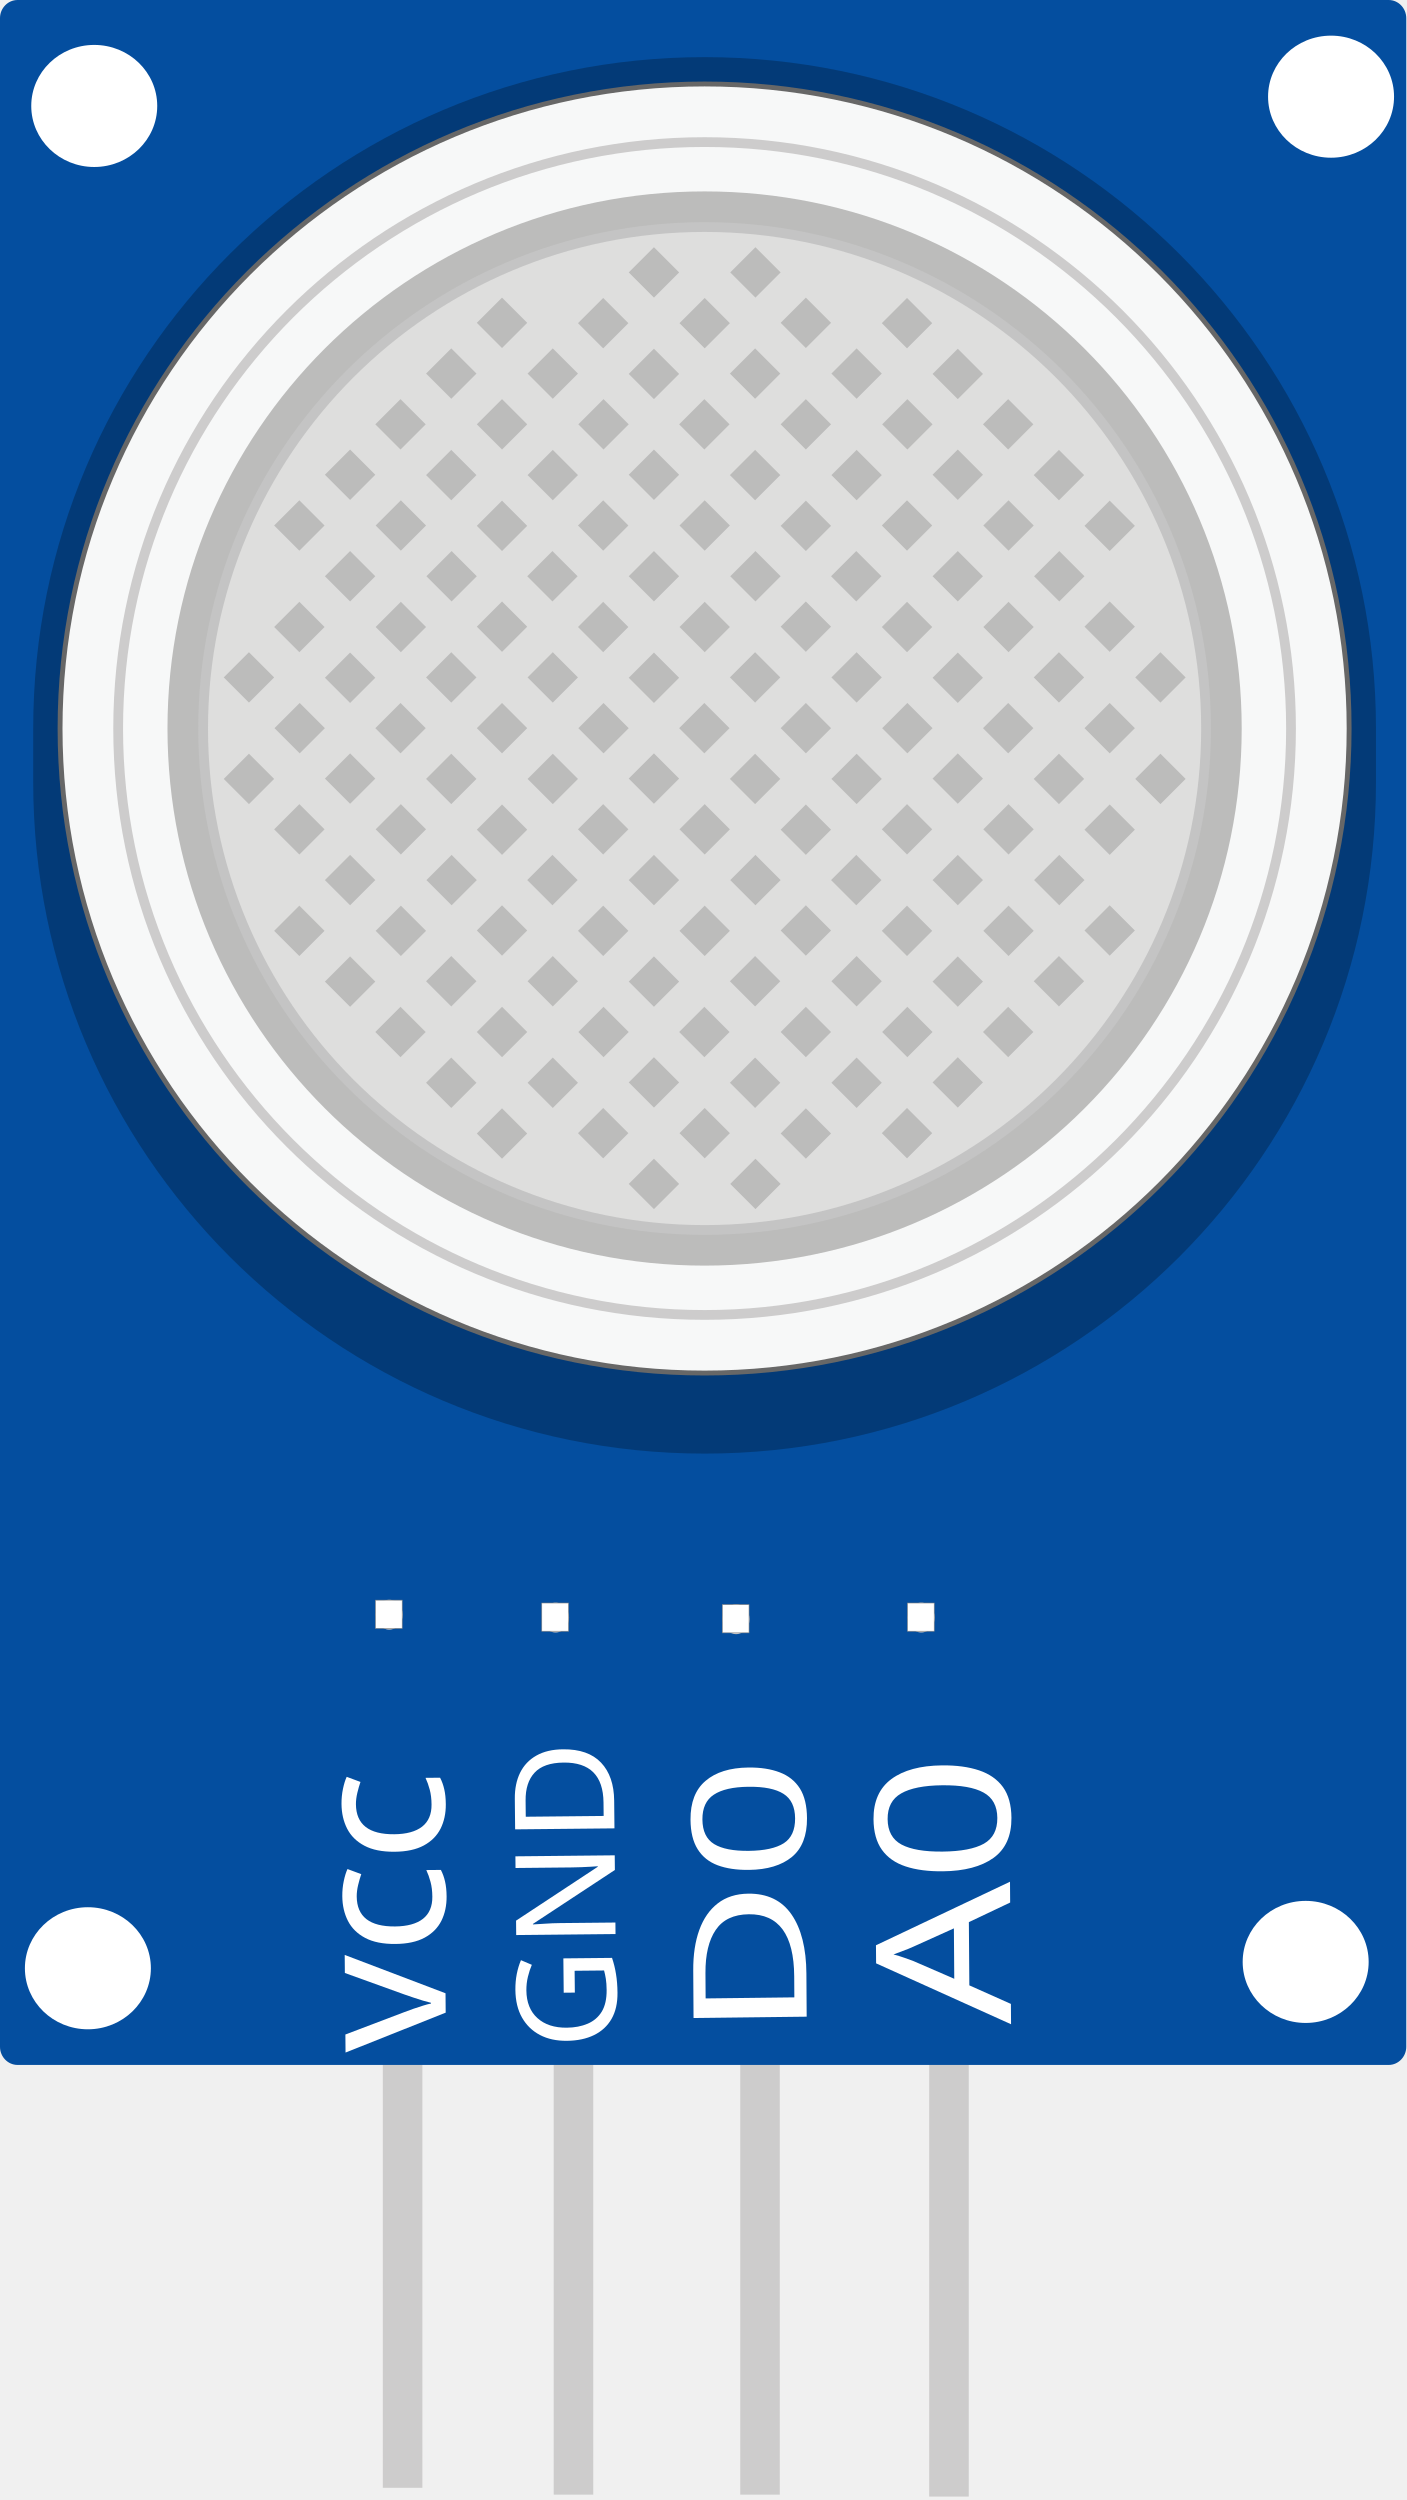
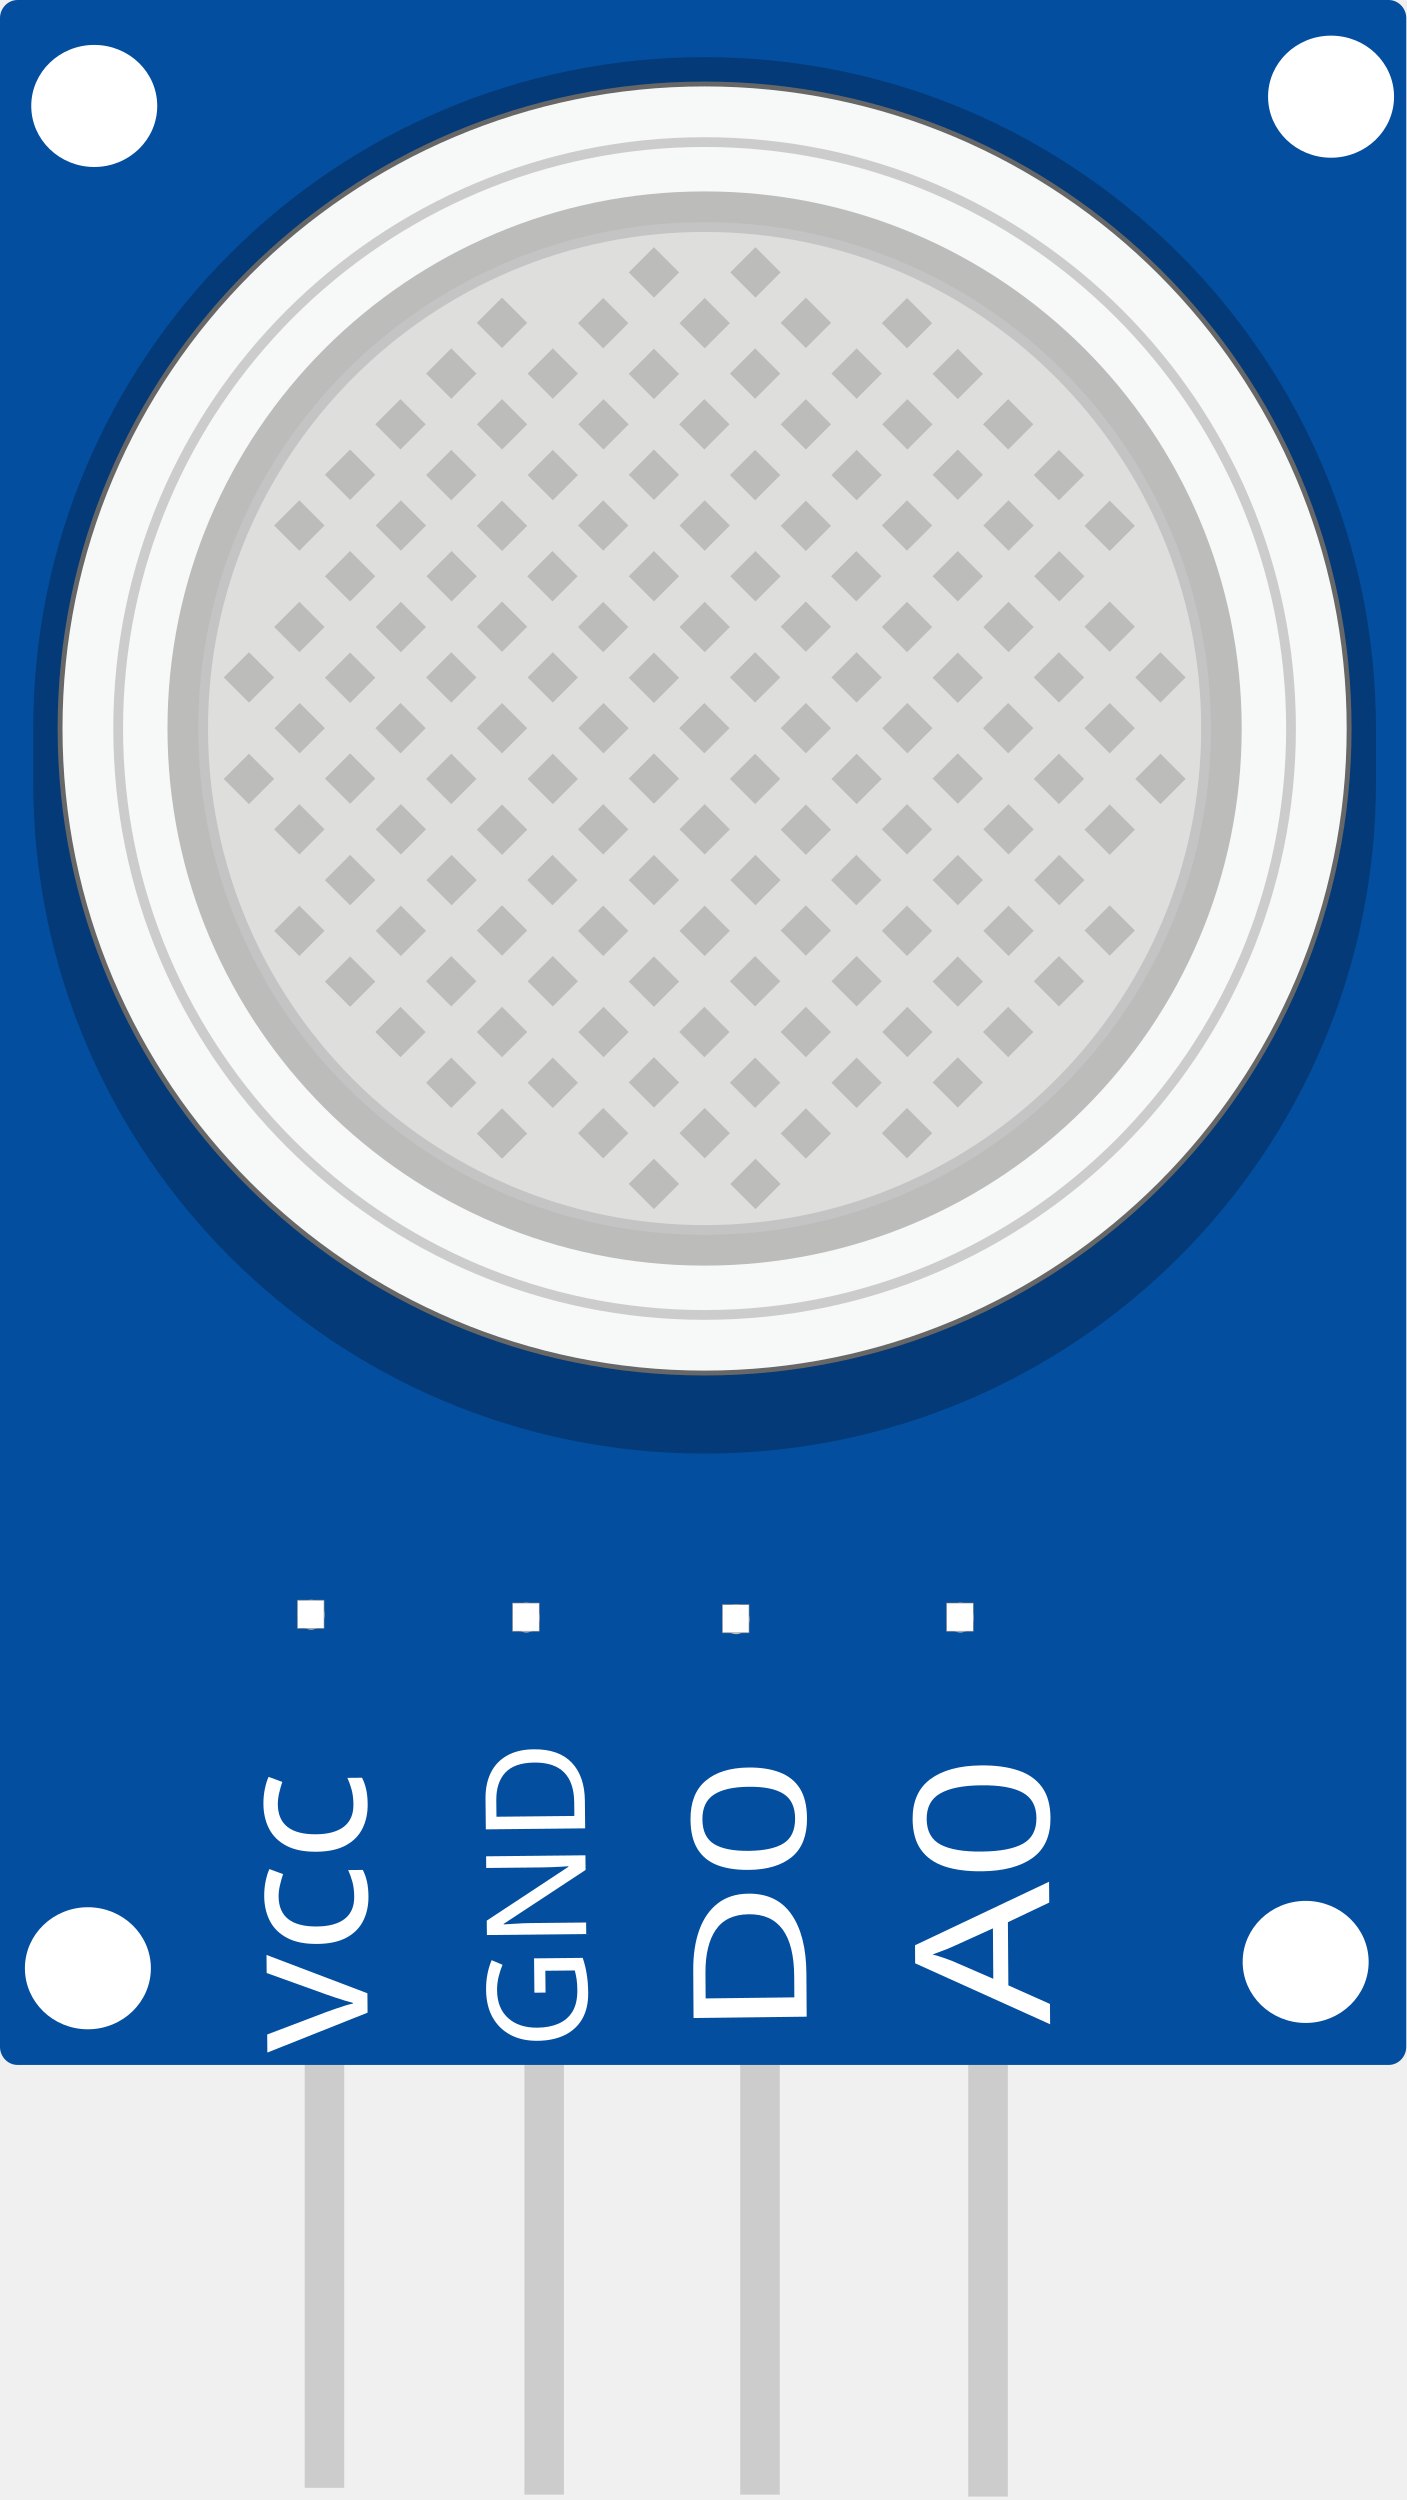
<svg xmlns="http://www.w3.org/2000/svg" version="1.0" id="Layer_1" x="0px" y="0px" viewBox="0 0 288 512" enable-background="new 0 0 288 512" xml:space="preserve">
-   <rect id="rect817" x="78.4" y="386.2" fill="#CDCCCC" width="8.1" height="123.3" />
-   <rect id="rect817-0" x="113.4" y="387.6" fill="#CDCCCC" width="8.1" height="123.3" />
+   <defs id="defs320" />
+   <rect id="rect817" x="62.4" y="386.2" width="8.1" height="123.3" style="fill:#cdcccc" />
+   <rect id="rect817-0" x="107.4" y="387.6" width="8.1" height="123.3" style="fill:#cdcccc" />
  <rect id="rect817-7" x="151.6" y="387.6" fill="#CDCCCC" width="8.1" height="123.3" />
-   <rect id="rect817-9" x="190.3" y="388" fill="#CDCCCC" width="8.1" height="123.3" />
+   <rect id="rect817-9" x="198.3" y="388" width="8.1" height="123.3" style="fill:#cdcccc" />
  <path id="rect3786" fill="#044E9F" d="M3.6,0h280.8c2,0,3.6,1.7,3.6,3.7v415.5c0,2-1.6,3.7-3.6,3.7H3.6c-2,0-3.6-1.7-3.6-3.7V3.7  C0,1.7,1.6,0,3.6,0z" />
  <ellipse id="path3794" fill="#FFFFFF" cx="19.3" cy="21.7" rx="12.9" ry="12.5" />
  <ellipse id="path3794-9" fill="#FFFFFF" cx="272.6" cy="19.8" rx="12.9" ry="12.5" />
  <ellipse id="path3794-8" fill="#FFFFFF" cx="18" cy="403.1" rx="12.9" ry="12.5" />
  <ellipse id="path3794-6" fill="#FFFFFF" cx="267.4" cy="401.8" rx="12.9" ry="12.5" />
-   <text transform="matrix(-8.777796e-003 -1.0245 1 -8.992903e-003 91.3453 420.1793)" fill="#FFFFFF" font-family="'ArialMT'" font-size="38.4">vcc</text>
-   <text transform="matrix(-8.777586e-003 -1.3637 0.9999 -1.197128e-002 165.2348 417.2975)" fill="#FFFFFF" font-family="'ArialMT'" font-size="32.452">D0</text>
-   <text transform="matrix(-8.777720e-003 -1.1907 0.9999 -1.045209e-002 207.0634 414.5684)" fill="#FFFFFF" font-family="'ArialMT'" font-size="38.424">A0</text>
-   <g id="g1437-0" transform="matrix(0.3581194,0,0,0.3776855,-39.96524,13.51292)">
-     <ellipse id="path1507-0" fill="#CDCCCC" cx="334.2" cy="839.8" rx="7.7" ry="8.1" />
-     <rect id="rect815-3" x="326.3" y="831.9" fill="#FFFFFF" stroke="#818181" stroke-width="0.335" stroke-miterlimit="10" width="15.3" height="15.3" />
+   <text transform="matrix(-0.00867187,-1.012137,0.9879325,-0.00888438,0,0)" font-size="38.4" id="text11" x="-415.778" y="72.616" style="font-size:38.869px;font-family:ArialMT;fill:#ffffff;stroke-width:1.012">vcc</text>
+   <text transform="matrix(-8.777586e-003 -1.3637 0.9999 -1.197128e-002 165.2348 417.2975)" fill="#FFFFFF" font-family="'ArialMT'" font-size="32.452" id="text13">D0</text>
+   <text transform="matrix(-0.00804425,-1.091204,0.9163479,-0.00957871,0,0)" font-size="38.424" id="text15" x="-381.949" y="231.343" style="font-size:41.927px;font-family:ArialMT;fill:#ffffff;stroke-width:1.091">A0</text>
+   <g id="g1437-0" transform="matrix(0.3581194,0,0,0.3776855,-55.96524,13.51292)">
+     <ellipse id="path1507-0" cx="334.2" cy="839.8" rx="7.7" ry="8.1" style="fill:#cdcccc" />
+     <rect id="rect815-3" x="326.3" y="831.9" stroke-miterlimit="10" width="15.3" height="15.3" style="fill:#ffffff;stroke:#818181;stroke-width:0.335;stroke-miterlimit:10" />
  </g>
-   <g id="g1437-0-8" transform="matrix(0.3581194,0,0,0.3776855,-36.58919,13.56958)">
-     <ellipse id="path1507-0-0" fill="#CDCCCC" cx="419.9" cy="841.2" rx="7.7" ry="8.1" />
-     <rect id="rect815-3-0" x="412" y="833.3" fill="#FFFFFF" stroke="#818181" stroke-width="0.335" stroke-miterlimit="10" width="15.3" height="15.3" />
+   <g id="g1437-0-8" transform="matrix(0.3581194,0,0,0.3776855,-42.58919,13.56958)">
+     <ellipse id="path1507-0-0" cx="419.9" cy="841.2" rx="7.7" ry="8.1" style="fill:#cdcccc" />
+     <rect id="rect815-3-0" x="412" y="833.3" stroke-miterlimit="10" width="15.3" height="15.3" style="fill:#ffffff;stroke:#818181;stroke-width:0.335;stroke-miterlimit:10" />
  </g>
  <g id="g1437-0-83" transform="matrix(0.3581194,0,0,0.3776855,-32.92649,13.60221)">
    <ellipse id="path1507-0-3" fill="#CDCCCC" cx="512.9" cy="842" rx="7.7" ry="8.1" />
    <rect id="rect815-3-8" x="505" y="834.1" fill="#FFFFFF" stroke="#818181" stroke-width="0.335" stroke-miterlimit="10" width="15.3" height="15.3" />
  </g>
-   <g id="g1437-0-0" transform="matrix(0.3581194,0,0,0.3776855,-29.16824,13.56958)">
-     <ellipse id="path1507-0-4" fill="#CDCCCC" cx="608.3" cy="841.2" rx="7.7" ry="8.1" />
-     <rect id="rect815-3-5" x="600.4" y="833.3" fill="#FFFFFF" stroke="#818181" stroke-width="0.335" stroke-miterlimit="10" width="15.3" height="15.3" />
+   <g id="g1437-0-0" transform="matrix(0.3581194,0,0,0.3776855,-21.16824,13.56958)">
+     <ellipse id="path1507-0-4" cx="608.3" cy="841.2" rx="7.7" ry="8.1" style="fill:#cdcccc" />
+     <rect id="rect815-3-5" x="600.4" y="833.3" stroke-miterlimit="10" width="15.3" height="15.3" style="fill:#ffffff;stroke:#818181;stroke-width:0.335;stroke-miterlimit:10" />
  </g>
-   <text transform="matrix(-1.012451e-002 -0.9999 0.9999 -1.012451e-002 126.2976 419.5908)" fill="#FFFFFF" font-family="'ArialMT'" font-size="28.482">GND</text>
-   <path opacity="0.25" fill="#010101" enable-background="new    " d="M6.8,149.2c0-75.9,61.6-137.5,137.5-137.5  s137.5,61.6,137.5,137.5v11c0,75.9-61.6,137.5-137.5,137.5S6.8,236.1,6.8,160.2V149.2z" />
-   <circle fill="#F7F8F8" stroke="#676767" cx="144.3" cy="149.2" r="132" />
-   <circle fill="#F7F8F8" stroke="#CDCCCC" stroke-width="2" cx="144.3" cy="149.2" r="120.1" />
-   <path fill="#BCBCBB" d="M34.3,149.2c0-60.8,49.2-110,110-110s110,49.2,110,110s-49.2,110-110,110S34.3,209.9,34.3,149.2z" />
-   <circle fill="#DEDEDD" stroke="#C4C4C4" stroke-width="2" cx="144.3" cy="149.2" r="102.7" />
-   <g transform="rotate(45)">
-     <rect x="174.5" y="-88.2" fill="#BCBCBB" width="7.3" height="7.3" />
-     <rect x="189.2" y="-88.2" fill="#BCBCBB" width="7.3" height="7.3" />
-     <rect x="203.8" y="-88.2" fill="#BCBCBB" width="7.3" height="7.3" />
-     <rect x="218.5" y="-88.2" fill="#BCBCBB" width="7.3" height="7.3" />
-     <rect x="233.2" y="-88.2" fill="#BCBCBB" width="7.3" height="7.3" />
-     <rect x="145.2" y="-73.6" fill="#BCBCBB" width="7.3" height="7.3" />
-     <rect x="159.8" y="-73.6" fill="#BCBCBB" width="7.3" height="7.3" />
-     <rect x="174.5" y="-73.6" fill="#BCBCBB" width="7.3" height="7.3" />
-     <rect x="189.2" y="-73.6" fill="#BCBCBB" width="7.3" height="7.3" />
-     <rect x="203.8" y="-73.6" fill="#BCBCBB" width="7.3" height="7.3" />
-     <rect x="218.5" y="-73.6" fill="#BCBCBB" width="7.3" height="7.3" />
-     <rect x="233.2" y="-73.6" fill="#BCBCBB" width="7.3" height="7.3" />
-     <rect x="247.8" y="-73.6" fill="#BCBCBB" width="7.3" height="7.3" />
-     <rect x="262.5" y="-73.6" fill="#BCBCBB" width="7.3" height="7.3" />
-     <rect x="130.5" y="-58.9" fill="#BCBCBB" width="7.3" height="7.3" />
-     <rect x="145.2" y="-58.9" fill="#BCBCBB" width="7.3" height="7.3" />
-     <rect x="159.8" y="-58.9" fill="#BCBCBB" width="7.3" height="7.3" />
-     <rect x="174.5" y="-58.9" fill="#BCBCBB" width="7.3" height="7.3" />
-     <rect x="189.2" y="-58.9" fill="#BCBCBB" width="7.3" height="7.3" />
-     <rect x="203.8" y="-58.9" fill="#BCBCBB" width="7.3" height="7.3" />
-     <rect x="218.5" y="-58.9" fill="#BCBCBB" width="7.3" height="7.3" />
-     <rect x="233.2" y="-58.9" fill="#BCBCBB" width="7.3" height="7.3" />
-     <rect x="247.8" y="-58.9" fill="#BCBCBB" width="7.3" height="7.3" />
-     <rect x="262.5" y="-58.9" fill="#BCBCBB" width="7.3" height="7.3" />
-     <rect x="277.2" y="-58.9" fill="#BCBCBB" width="7.3" height="7.3" />
-     <rect x="130.5" y="-44.2" fill="#BCBCBB" width="7.3" height="7.3" />
-     <rect x="145.2" y="-44.2" fill="#BCBCBB" width="7.3" height="7.3" />
-     <rect x="159.8" y="-44.2" fill="#BCBCBB" width="7.3" height="7.3" />
-     <rect x="174.5" y="-44.2" fill="#BCBCBB" width="7.3" height="7.3" />
-     <rect x="189.2" y="-44.2" fill="#BCBCBB" width="7.3" height="7.3" />
-     <rect x="203.8" y="-44.2" fill="#BCBCBB" width="7.3" height="7.3" />
-     <rect x="218.5" y="-44.2" fill="#BCBCBB" width="7.3" height="7.3" />
-     <rect x="233.2" y="-44.2" fill="#BCBCBB" width="7.3" height="7.3" />
-     <rect x="247.8" y="-44.2" fill="#BCBCBB" width="7.3" height="7.3" />
-     <rect x="262.5" y="-44.2" fill="#BCBCBB" width="7.3" height="7.3" />
-     <rect x="277.2" y="-44.2" fill="#BCBCBB" width="7.3" height="7.3" />
-     <rect x="115.8" y="-29.6" fill="#BCBCBB" width="7.3" height="7.3" />
-     <rect x="130.5" y="-29.6" fill="#BCBCBB" width="7.3" height="7.3" />
-     <rect x="145.2" y="-29.6" fill="#BCBCBB" width="7.3" height="7.3" />
-     <rect x="159.8" y="-29.6" fill="#BCBCBB" width="7.3" height="7.3" />
-     <rect x="174.5" y="-29.6" fill="#BCBCBB" width="7.3" height="7.3" />
-     <rect x="189.2" y="-29.6" fill="#BCBCBB" width="7.3" height="7.3" />
-     <rect x="203.8" y="-29.6" fill="#BCBCBB" width="7.3" height="7.3" />
-     <rect x="218.5" y="-29.6" fill="#BCBCBB" width="7.3" height="7.3" />
-     <rect x="233.2" y="-29.6" fill="#BCBCBB" width="7.3" height="7.3" />
-     <rect x="247.8" y="-29.6" fill="#BCBCBB" width="7.3" height="7.3" />
-     <rect x="262.5" y="-29.6" fill="#BCBCBB" width="7.3" height="7.3" />
-     <rect x="277.2" y="-29.6" fill="#BCBCBB" width="7.3" height="7.3" />
-     <rect x="291.8" y="-29.6" fill="#BCBCBB" width="7.3" height="7.3" />
-     <rect x="115.8" y="-14.9" fill="#BCBCBB" width="7.3" height="7.3" />
-     <rect x="130.5" y="-14.9" fill="#BCBCBB" width="7.3" height="7.3" />
-     <rect x="145.2" y="-14.9" fill="#BCBCBB" width="7.3" height="7.3" />
-     <rect x="159.8" y="-14.9" fill="#BCBCBB" width="7.3" height="7.3" />
-     <rect x="174.5" y="-14.9" fill="#BCBCBB" width="7.3" height="7.3" />
-     <rect x="189.2" y="-14.9" fill="#BCBCBB" width="7.3" height="7.3" />
-     <rect x="203.8" y="-14.9" fill="#BCBCBB" width="7.3" height="7.3" />
-     <rect x="218.5" y="-14.9" fill="#BCBCBB" width="7.3" height="7.3" />
-     <rect x="233.2" y="-14.9" fill="#BCBCBB" width="7.3" height="7.3" />
-     <rect x="247.8" y="-14.9" fill="#BCBCBB" width="7.3" height="7.3" />
-     <rect x="262.5" y="-14.9" fill="#BCBCBB" width="7.3" height="7.3" />
-     <rect x="277.2" y="-14.9" fill="#BCBCBB" width="7.3" height="7.3" />
-     <rect x="291.8" y="-14.9" fill="#BCBCBB" width="7.3" height="7.3" />
-     <rect x="115.8" y="-0.2" fill="#BCBCBB" width="7.3" height="7.3" />
-     <rect x="130.5" y="-0.2" fill="#BCBCBB" width="7.3" height="7.3" />
-     <rect x="145.2" y="-0.2" fill="#BCBCBB" width="7.3" height="7.3" />
-     <rect x="159.8" y="-0.2" fill="#BCBCBB" width="7.3" height="7.3" />
-     <rect x="174.5" y="-0.2" fill="#BCBCBB" width="7.3" height="7.3" />
-     <rect x="189.2" y="-0.2" fill="#BCBCBB" width="7.3" height="7.3" />
-     <rect x="203.8" y="-0.2" fill="#BCBCBB" width="7.3" height="7.3" />
-     <rect x="218.5" y="-0.2" fill="#BCBCBB" width="7.3" height="7.3" />
-     <rect x="233.2" y="-0.2" fill="#BCBCBB" width="7.3" height="7.3" />
-     <rect x="247.8" y="-0.2" fill="#BCBCBB" width="7.3" height="7.3" />
-     <rect x="262.5" y="-0.2" fill="#BCBCBB" width="7.3" height="7.3" />
-     <rect x="277.2" y="-0.2" fill="#BCBCBB" width="7.3" height="7.3" />
-     <rect x="291.8" y="-0.2" fill="#BCBCBB" width="7.3" height="7.3" />
-     <rect x="115.8" y="14.4" fill="#BCBCBB" width="7.3" height="7.3" />
-     <rect x="130.5" y="14.4" fill="#BCBCBB" width="7.3" height="7.3" />
-     <rect x="145.2" y="14.4" fill="#BCBCBB" width="7.3" height="7.3" />
-     <rect x="159.8" y="14.4" fill="#BCBCBB" width="7.3" height="7.3" />
-     <rect x="174.5" y="14.4" fill="#BCBCBB" width="7.3" height="7.3" />
-     <rect x="189.2" y="14.4" fill="#BCBCBB" width="7.3" height="7.3" />
-     <rect x="203.8" y="14.4" fill="#BCBCBB" width="7.3" height="7.3" />
-     <rect x="218.5" y="14.4" fill="#BCBCBB" width="7.3" height="7.3" />
-     <rect x="233.2" y="14.4" fill="#BCBCBB" width="7.3" height="7.3" />
-     <rect x="247.8" y="14.4" fill="#BCBCBB" width="7.3" height="7.3" />
-     <rect x="262.5" y="14.4" fill="#BCBCBB" width="7.3" height="7.3" />
-     <rect x="277.2" y="14.4" fill="#BCBCBB" width="7.3" height="7.3" />
-     <rect x="291.8" y="14.4" fill="#BCBCBB" width="7.3" height="7.3" />
-     <rect x="115.8" y="29.1" fill="#BCBCBB" width="7.3" height="7.3" />
-     <rect x="130.5" y="29.1" fill="#BCBCBB" width="7.3" height="7.3" />
-     <rect x="145.2" y="29.1" fill="#BCBCBB" width="7.3" height="7.3" />
-     <rect x="159.8" y="29.1" fill="#BCBCBB" width="7.3" height="7.3" />
-     <rect x="174.5" y="29.1" fill="#BCBCBB" width="7.3" height="7.3" />
-     <rect x="189.2" y="29.1" fill="#BCBCBB" width="7.3" height="7.3" />
-     <rect x="203.8" y="29.1" fill="#BCBCBB" width="7.3" height="7.3" />
-     <rect x="218.5" y="29.1" fill="#BCBCBB" width="7.3" height="7.3" />
-     <rect x="233.2" y="29.1" fill="#BCBCBB" width="7.3" height="7.3" />
-     <rect x="247.8" y="29.1" fill="#BCBCBB" width="7.3" height="7.3" />
-     <rect x="262.5" y="29.1" fill="#BCBCBB" width="7.3" height="7.3" />
-     <rect x="277.2" y="29.1" fill="#BCBCBB" width="7.3" height="7.3" />
-     <rect x="291.8" y="29.1" fill="#BCBCBB" width="7.3" height="7.3" />
-     <rect x="130.5" y="43.8" fill="#BCBCBB" width="7.3" height="7.3" />
-     <rect x="145.2" y="43.8" fill="#BCBCBB" width="7.3" height="7.3" />
-     <rect x="159.8" y="43.8" fill="#BCBCBB" width="7.3" height="7.3" />
-     <rect x="174.5" y="43.8" fill="#BCBCBB" width="7.3" height="7.3" />
-     <rect x="189.2" y="43.8" fill="#BCBCBB" width="7.3" height="7.3" />
-     <rect x="203.8" y="43.8" fill="#BCBCBB" width="7.3" height="7.3" />
-     <rect x="218.5" y="43.8" fill="#BCBCBB" width="7.3" height="7.3" />
-     <rect x="233.2" y="43.8" fill="#BCBCBB" width="7.3" height="7.3" />
-     <rect x="247.8" y="43.8" fill="#BCBCBB" width="7.3" height="7.3" />
-     <rect x="262.5" y="43.8" fill="#BCBCBB" width="7.3" height="7.3" />
-     <rect x="277.2" y="43.8" fill="#BCBCBB" width="7.3" height="7.3" />
-     <rect x="130.5" y="58.4" fill="#BCBCBB" width="7.3" height="7.3" />
-     <rect x="145.2" y="58.4" fill="#BCBCBB" width="7.3" height="7.3" />
-     <rect x="159.8" y="58.4" fill="#BCBCBB" width="7.3" height="7.3" />
-     <rect x="174.5" y="58.4" fill="#BCBCBB" width="7.3" height="7.3" />
-     <rect x="189.2" y="58.4" fill="#BCBCBB" width="7.3" height="7.3" />
-     <rect x="203.8" y="58.4" fill="#BCBCBB" width="7.3" height="7.3" />
-     <rect x="218.5" y="58.4" fill="#BCBCBB" width="7.3" height="7.3" />
-     <rect x="233.2" y="58.4" fill="#BCBCBB" width="7.3" height="7.3" />
-     <rect x="247.8" y="58.4" fill="#BCBCBB" width="7.3" height="7.3" />
-     <rect x="262.5" y="58.4" fill="#BCBCBB" width="7.3" height="7.3" />
-     <rect x="277.2" y="58.4" fill="#BCBCBB" width="7.3" height="7.3" />
-     <rect x="145.2" y="73.1" fill="#BCBCBB" width="7.3" height="7.3" />
-     <rect x="159.8" y="73.1" fill="#BCBCBB" width="7.3" height="7.3" />
-     <rect x="174.5" y="73.1" fill="#BCBCBB" width="7.3" height="7.3" />
-     <rect x="189.2" y="73.1" fill="#BCBCBB" width="7.3" height="7.3" />
-     <rect x="203.8" y="73.1" fill="#BCBCBB" width="7.3" height="7.3" />
-     <rect x="218.5" y="73.1" fill="#BCBCBB" width="7.3" height="7.3" />
-     <rect x="233.2" y="73.1" fill="#BCBCBB" width="7.3" height="7.3" />
-     <rect x="247.8" y="73.1" fill="#BCBCBB" width="7.3" height="7.3" />
-     <rect x="262.5" y="73.1" fill="#BCBCBB" width="7.3" height="7.3" />
-     <rect x="174.5" y="87.8" fill="#BCBCBB" width="7.3" height="7.3" />
-     <rect x="189.2" y="87.8" fill="#BCBCBB" width="7.3" height="7.3" />
-     <rect x="203.8" y="87.8" fill="#BCBCBB" width="7.3" height="7.3" />
-     <rect x="218.5" y="87.8" fill="#BCBCBB" width="7.3" height="7.3" />
-     <rect x="233.2" y="87.8" fill="#BCBCBB" width="7.3" height="7.3" />
+   <text transform="rotate(-90.58013)" font-size="28.482" id="text29" x="-420.787" y="116.043" style="font-size:28.481px;font-family:ArialMT;fill:#ffffff;stroke-width:1">GND</text>
+   <path opacity="0.25" fill="#010101" enable-background="new    " d="M6.8,149.2c0-75.9,61.6-137.5,137.5-137.5  s137.5,61.6,137.5,137.5v11c0,75.9-61.6,137.5-137.5,137.5S6.8,236.1,6.8,160.2V149.2z" id="path31" />
+   <circle fill="#F7F8F8" stroke="#676767" cx="144.3" cy="149.2" r="132" id="circle33" />
+   <circle fill="#F7F8F8" stroke="#CDCCCC" stroke-width="2" cx="144.3" cy="149.2" r="120.1" id="circle35" />
+   <path fill="#BCBCBB" d="M34.3,149.2c0-60.8,49.2-110,110-110s110,49.2,110,110s-49.2,110-110,110S34.3,209.9,34.3,149.2z" id="path37" />
+   <circle fill="#DEDEDD" stroke="#C4C4C4" stroke-width="2" cx="144.3" cy="149.2" r="102.7" id="circle39" />
+   <g transform="rotate(45)" id="g315">
+     <rect x="174.5" y="-88.2" fill="#BCBCBB" width="7.3" height="7.3" id="rect41" />
+     <rect x="189.2" y="-88.2" fill="#BCBCBB" width="7.3" height="7.3" id="rect43" />
+     <rect x="203.8" y="-88.2" fill="#BCBCBB" width="7.3" height="7.3" id="rect45" />
+     <rect x="218.5" y="-88.2" fill="#BCBCBB" width="7.3" height="7.3" id="rect47" />
+     <rect x="233.2" y="-88.2" fill="#BCBCBB" width="7.3" height="7.3" id="rect49" />
+     <rect x="145.2" y="-73.6" fill="#BCBCBB" width="7.3" height="7.3" id="rect51" />
+     <rect x="159.8" y="-73.6" fill="#BCBCBB" width="7.3" height="7.3" id="rect53" />
+     <rect x="174.5" y="-73.6" fill="#BCBCBB" width="7.3" height="7.3" id="rect55" />
+     <rect x="189.2" y="-73.6" fill="#BCBCBB" width="7.3" height="7.3" id="rect57" />
+     <rect x="203.8" y="-73.6" fill="#BCBCBB" width="7.3" height="7.3" id="rect59" />
+     <rect x="218.5" y="-73.6" fill="#BCBCBB" width="7.3" height="7.3" id="rect61" />
+     <rect x="233.2" y="-73.6" fill="#BCBCBB" width="7.3" height="7.3" id="rect63" />
+     <rect x="247.8" y="-73.6" fill="#BCBCBB" width="7.3" height="7.3" id="rect65" />
+     <rect x="262.5" y="-73.6" fill="#BCBCBB" width="7.3" height="7.3" id="rect67" />
+     <rect x="130.5" y="-58.9" fill="#BCBCBB" width="7.3" height="7.3" id="rect69" />
+     <rect x="145.2" y="-58.9" fill="#BCBCBB" width="7.3" height="7.3" id="rect71" />
+     <rect x="159.8" y="-58.9" fill="#BCBCBB" width="7.3" height="7.3" id="rect73" />
+     <rect x="174.5" y="-58.9" fill="#BCBCBB" width="7.3" height="7.3" id="rect75" />
+     <rect x="189.2" y="-58.9" fill="#BCBCBB" width="7.3" height="7.3" id="rect77" />
+     <rect x="203.8" y="-58.9" fill="#BCBCBB" width="7.3" height="7.3" id="rect79" />
+     <rect x="218.5" y="-58.9" fill="#BCBCBB" width="7.3" height="7.3" id="rect81" />
+     <rect x="233.2" y="-58.9" fill="#BCBCBB" width="7.3" height="7.3" id="rect83" />
+     <rect x="247.8" y="-58.9" fill="#BCBCBB" width="7.3" height="7.3" id="rect85" />
+     <rect x="262.5" y="-58.9" fill="#BCBCBB" width="7.3" height="7.3" id="rect87" />
+     <rect x="277.2" y="-58.9" fill="#BCBCBB" width="7.3" height="7.3" id="rect89" />
+     <rect x="130.5" y="-44.2" fill="#BCBCBB" width="7.3" height="7.3" id="rect91" />
+     <rect x="145.2" y="-44.2" fill="#BCBCBB" width="7.3" height="7.3" id="rect93" />
+     <rect x="159.8" y="-44.2" fill="#BCBCBB" width="7.3" height="7.3" id="rect95" />
+     <rect x="174.5" y="-44.2" fill="#BCBCBB" width="7.3" height="7.3" id="rect97" />
+     <rect x="189.2" y="-44.2" fill="#BCBCBB" width="7.3" height="7.3" id="rect99" />
+     <rect x="203.8" y="-44.2" fill="#BCBCBB" width="7.3" height="7.3" id="rect101" />
+     <rect x="218.5" y="-44.2" fill="#BCBCBB" width="7.3" height="7.3" id="rect103" />
+     <rect x="233.2" y="-44.2" fill="#BCBCBB" width="7.3" height="7.3" id="rect105" />
+     <rect x="247.8" y="-44.2" fill="#BCBCBB" width="7.3" height="7.3" id="rect107" />
+     <rect x="262.5" y="-44.2" fill="#BCBCBB" width="7.3" height="7.3" id="rect109" />
+     <rect x="277.2" y="-44.2" fill="#BCBCBB" width="7.3" height="7.3" id="rect111" />
+     <rect x="115.8" y="-29.6" fill="#BCBCBB" width="7.3" height="7.3" id="rect113" />
+     <rect x="130.5" y="-29.6" fill="#BCBCBB" width="7.3" height="7.3" id="rect115" />
+     <rect x="145.2" y="-29.6" fill="#BCBCBB" width="7.3" height="7.3" id="rect117" />
+     <rect x="159.8" y="-29.6" fill="#BCBCBB" width="7.3" height="7.3" id="rect119" />
+     <rect x="174.5" y="-29.6" fill="#BCBCBB" width="7.3" height="7.3" id="rect121" />
+     <rect x="189.2" y="-29.6" fill="#BCBCBB" width="7.3" height="7.3" id="rect123" />
+     <rect x="203.8" y="-29.6" fill="#BCBCBB" width="7.3" height="7.3" id="rect125" />
+     <rect x="218.5" y="-29.6" fill="#BCBCBB" width="7.3" height="7.3" id="rect127" />
+     <rect x="233.2" y="-29.6" fill="#BCBCBB" width="7.3" height="7.3" id="rect129" />
+     <rect x="247.8" y="-29.6" fill="#BCBCBB" width="7.3" height="7.3" id="rect131" />
+     <rect x="262.5" y="-29.6" fill="#BCBCBB" width="7.3" height="7.3" id="rect133" />
+     <rect x="277.2" y="-29.6" fill="#BCBCBB" width="7.3" height="7.3" id="rect135" />
+     <rect x="291.8" y="-29.6" fill="#BCBCBB" width="7.3" height="7.3" id="rect137" />
+     <rect x="115.8" y="-14.9" fill="#BCBCBB" width="7.3" height="7.3" id="rect139" />
+     <rect x="130.5" y="-14.9" fill="#BCBCBB" width="7.3" height="7.3" id="rect141" />
+     <rect x="145.2" y="-14.9" fill="#BCBCBB" width="7.3" height="7.3" id="rect143" />
+     <rect x="159.8" y="-14.9" fill="#BCBCBB" width="7.3" height="7.3" id="rect145" />
+     <rect x="174.5" y="-14.9" fill="#BCBCBB" width="7.3" height="7.3" id="rect147" />
+     <rect x="189.2" y="-14.9" fill="#BCBCBB" width="7.3" height="7.3" id="rect149" />
+     <rect x="203.8" y="-14.9" fill="#BCBCBB" width="7.3" height="7.3" id="rect151" />
+     <rect x="218.5" y="-14.9" fill="#BCBCBB" width="7.3" height="7.3" id="rect153" />
+     <rect x="233.2" y="-14.9" fill="#BCBCBB" width="7.3" height="7.3" id="rect155" />
+     <rect x="247.8" y="-14.9" fill="#BCBCBB" width="7.3" height="7.3" id="rect157" />
+     <rect x="262.5" y="-14.9" fill="#BCBCBB" width="7.3" height="7.3" id="rect159" />
+     <rect x="277.2" y="-14.9" fill="#BCBCBB" width="7.3" height="7.3" id="rect161" />
+     <rect x="291.8" y="-14.9" fill="#BCBCBB" width="7.3" height="7.3" id="rect163" />
+     <rect x="115.8" y="-0.2" fill="#BCBCBB" width="7.3" height="7.3" id="rect165" />
+     <rect x="130.5" y="-0.2" fill="#BCBCBB" width="7.3" height="7.3" id="rect167" />
+     <rect x="145.2" y="-0.2" fill="#BCBCBB" width="7.3" height="7.3" id="rect169" />
+     <rect x="159.8" y="-0.2" fill="#BCBCBB" width="7.3" height="7.3" id="rect171" />
+     <rect x="174.5" y="-0.2" fill="#BCBCBB" width="7.3" height="7.3" id="rect173" />
+     <rect x="189.2" y="-0.2" fill="#BCBCBB" width="7.3" height="7.3" id="rect175" />
+     <rect x="203.8" y="-0.2" fill="#BCBCBB" width="7.3" height="7.3" id="rect177" />
+     <rect x="218.5" y="-0.2" fill="#BCBCBB" width="7.3" height="7.3" id="rect179" />
+     <rect x="233.2" y="-0.2" fill="#BCBCBB" width="7.3" height="7.3" id="rect181" />
+     <rect x="247.8" y="-0.2" fill="#BCBCBB" width="7.3" height="7.3" id="rect183" />
+     <rect x="262.5" y="-0.2" fill="#BCBCBB" width="7.3" height="7.3" id="rect185" />
+     <rect x="277.2" y="-0.2" fill="#BCBCBB" width="7.3" height="7.3" id="rect187" />
+     <rect x="291.8" y="-0.2" fill="#BCBCBB" width="7.3" height="7.3" id="rect189" />
+     <rect x="115.8" y="14.4" fill="#BCBCBB" width="7.3" height="7.3" id="rect191" />
+     <rect x="130.5" y="14.4" fill="#BCBCBB" width="7.3" height="7.3" id="rect193" />
+     <rect x="145.2" y="14.4" fill="#BCBCBB" width="7.3" height="7.3" id="rect195" />
+     <rect x="159.8" y="14.4" fill="#BCBCBB" width="7.3" height="7.3" id="rect197" />
+     <rect x="174.5" y="14.4" fill="#BCBCBB" width="7.3" height="7.3" id="rect199" />
+     <rect x="189.2" y="14.4" fill="#BCBCBB" width="7.3" height="7.3" id="rect201" />
+     <rect x="203.8" y="14.4" fill="#BCBCBB" width="7.3" height="7.3" id="rect203" />
+     <rect x="218.5" y="14.4" fill="#BCBCBB" width="7.3" height="7.3" id="rect205" />
+     <rect x="233.2" y="14.4" fill="#BCBCBB" width="7.3" height="7.3" id="rect207" />
+     <rect x="247.8" y="14.4" fill="#BCBCBB" width="7.3" height="7.3" id="rect209" />
+     <rect x="262.5" y="14.4" fill="#BCBCBB" width="7.3" height="7.3" id="rect211" />
+     <rect x="277.2" y="14.4" fill="#BCBCBB" width="7.3" height="7.3" id="rect213" />
+     <rect x="291.8" y="14.4" fill="#BCBCBB" width="7.3" height="7.3" id="rect215" />
+     <rect x="115.8" y="29.1" fill="#BCBCBB" width="7.3" height="7.3" id="rect217" />
+     <rect x="130.5" y="29.1" fill="#BCBCBB" width="7.3" height="7.3" id="rect219" />
+     <rect x="145.2" y="29.1" fill="#BCBCBB" width="7.3" height="7.3" id="rect221" />
+     <rect x="159.8" y="29.1" fill="#BCBCBB" width="7.3" height="7.3" id="rect223" />
+     <rect x="174.5" y="29.1" fill="#BCBCBB" width="7.3" height="7.3" id="rect225" />
+     <rect x="189.2" y="29.1" fill="#BCBCBB" width="7.3" height="7.3" id="rect227" />
+     <rect x="203.8" y="29.1" fill="#BCBCBB" width="7.3" height="7.3" id="rect229" />
+     <rect x="218.5" y="29.1" fill="#BCBCBB" width="7.3" height="7.3" id="rect231" />
+     <rect x="233.2" y="29.1" fill="#BCBCBB" width="7.3" height="7.3" id="rect233" />
+     <rect x="247.8" y="29.1" fill="#BCBCBB" width="7.3" height="7.3" id="rect235" />
+     <rect x="262.5" y="29.1" fill="#BCBCBB" width="7.3" height="7.3" id="rect237" />
+     <rect x="277.2" y="29.1" fill="#BCBCBB" width="7.3" height="7.3" id="rect239" />
+     <rect x="291.8" y="29.1" fill="#BCBCBB" width="7.3" height="7.3" id="rect241" />
+     <rect x="130.5" y="43.8" fill="#BCBCBB" width="7.3" height="7.3" id="rect243" />
+     <rect x="145.2" y="43.8" fill="#BCBCBB" width="7.3" height="7.3" id="rect245" />
+     <rect x="159.8" y="43.8" fill="#BCBCBB" width="7.3" height="7.3" id="rect247" />
+     <rect x="174.5" y="43.8" fill="#BCBCBB" width="7.3" height="7.3" id="rect249" />
+     <rect x="189.2" y="43.8" fill="#BCBCBB" width="7.3" height="7.3" id="rect251" />
+     <rect x="203.8" y="43.8" fill="#BCBCBB" width="7.3" height="7.3" id="rect253" />
+     <rect x="218.5" y="43.8" fill="#BCBCBB" width="7.3" height="7.3" id="rect255" />
+     <rect x="233.2" y="43.8" fill="#BCBCBB" width="7.3" height="7.3" id="rect257" />
+     <rect x="247.8" y="43.8" fill="#BCBCBB" width="7.3" height="7.3" id="rect259" />
+     <rect x="262.5" y="43.8" fill="#BCBCBB" width="7.3" height="7.3" id="rect261" />
+     <rect x="277.2" y="43.8" fill="#BCBCBB" width="7.3" height="7.3" id="rect263" />
+     <rect x="130.5" y="58.4" fill="#BCBCBB" width="7.3" height="7.3" id="rect265" />
+     <rect x="145.2" y="58.4" fill="#BCBCBB" width="7.3" height="7.3" id="rect267" />
+     <rect x="159.8" y="58.4" fill="#BCBCBB" width="7.3" height="7.3" id="rect269" />
+     <rect x="174.5" y="58.4" fill="#BCBCBB" width="7.3" height="7.3" id="rect271" />
+     <rect x="189.2" y="58.4" fill="#BCBCBB" width="7.3" height="7.3" id="rect273" />
+     <rect x="203.8" y="58.4" fill="#BCBCBB" width="7.3" height="7.3" id="rect275" />
+     <rect x="218.5" y="58.4" fill="#BCBCBB" width="7.3" height="7.3" id="rect277" />
+     <rect x="233.2" y="58.4" fill="#BCBCBB" width="7.3" height="7.3" id="rect279" />
+     <rect x="247.8" y="58.4" fill="#BCBCBB" width="7.3" height="7.3" id="rect281" />
+     <rect x="262.5" y="58.4" fill="#BCBCBB" width="7.3" height="7.3" id="rect283" />
+     <rect x="277.2" y="58.4" fill="#BCBCBB" width="7.3" height="7.3" id="rect285" />
+     <rect x="145.2" y="73.1" fill="#BCBCBB" width="7.3" height="7.3" id="rect287" />
+     <rect x="159.8" y="73.1" fill="#BCBCBB" width="7.3" height="7.3" id="rect289" />
+     <rect x="174.5" y="73.1" fill="#BCBCBB" width="7.3" height="7.3" id="rect291" />
+     <rect x="189.2" y="73.1" fill="#BCBCBB" width="7.3" height="7.3" id="rect293" />
+     <rect x="203.8" y="73.1" fill="#BCBCBB" width="7.3" height="7.3" id="rect295" />
+     <rect x="218.5" y="73.1" fill="#BCBCBB" width="7.3" height="7.3" id="rect297" />
+     <rect x="233.2" y="73.1" fill="#BCBCBB" width="7.3" height="7.3" id="rect299" />
+     <rect x="247.8" y="73.1" fill="#BCBCBB" width="7.3" height="7.3" id="rect301" />
+     <rect x="262.5" y="73.1" fill="#BCBCBB" width="7.3" height="7.3" id="rect303" />
+     <rect x="174.5" y="87.8" fill="#BCBCBB" width="7.3" height="7.3" id="rect305" />
+     <rect x="189.2" y="87.8" fill="#BCBCBB" width="7.3" height="7.3" id="rect307" />
+     <rect x="203.8" y="87.8" fill="#BCBCBB" width="7.3" height="7.3" id="rect309" />
+     <rect x="218.5" y="87.8" fill="#BCBCBB" width="7.3" height="7.3" id="rect311" />
+     <rect x="233.2" y="87.8" fill="#BCBCBB" width="7.3" height="7.3" id="rect313" />
  </g>
</svg>
